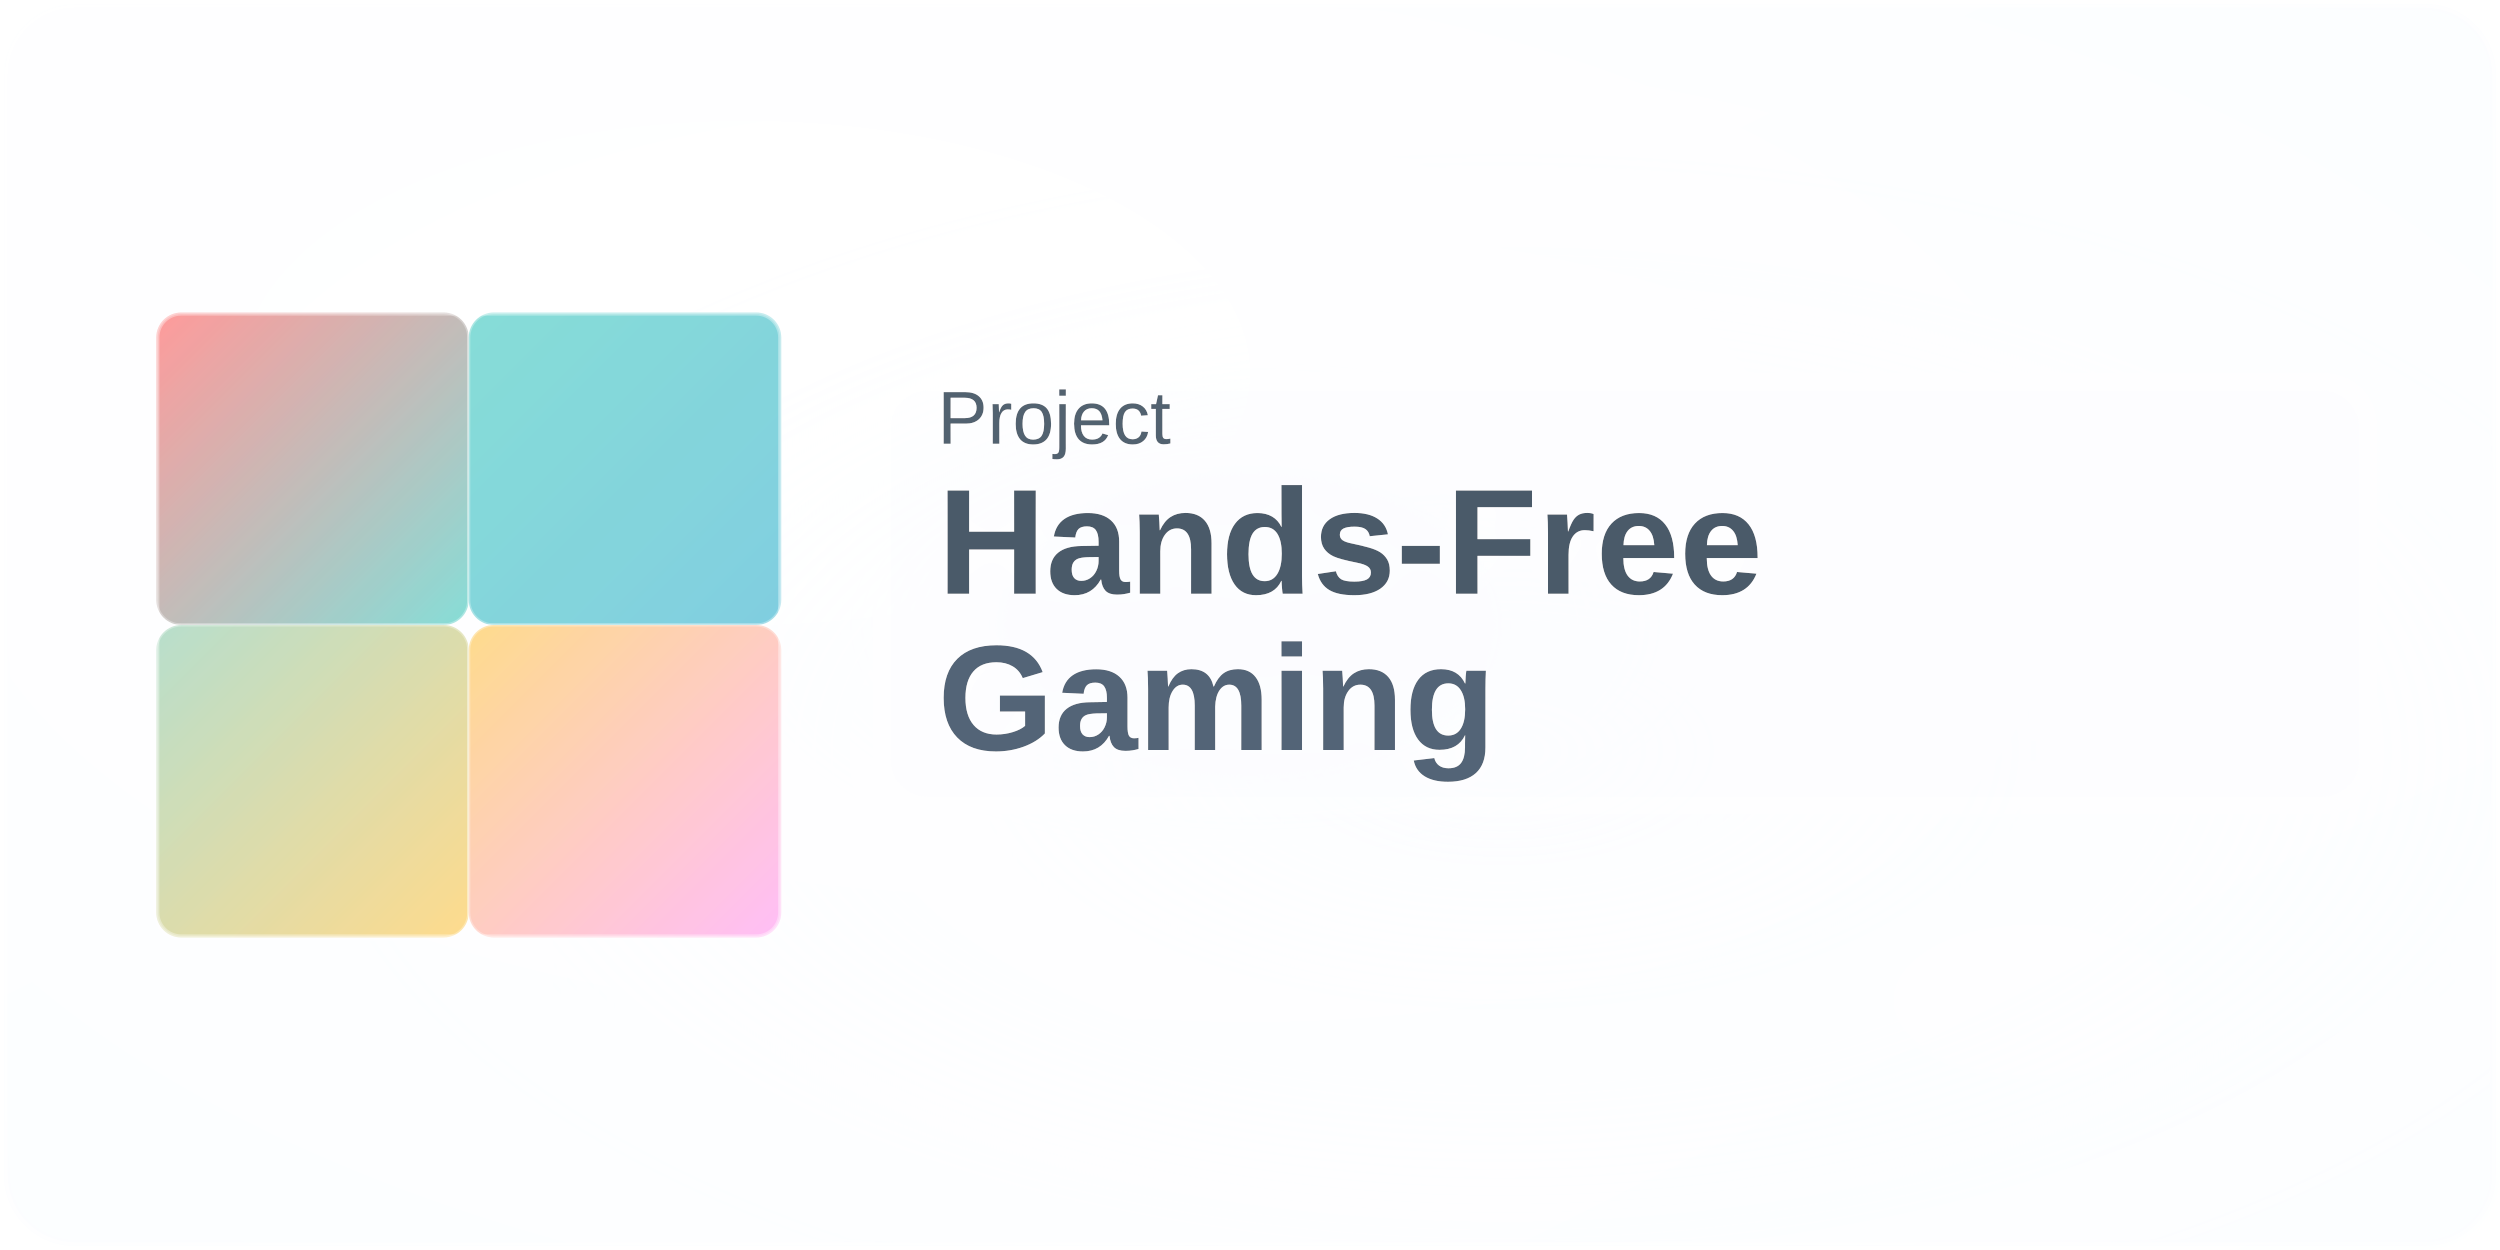
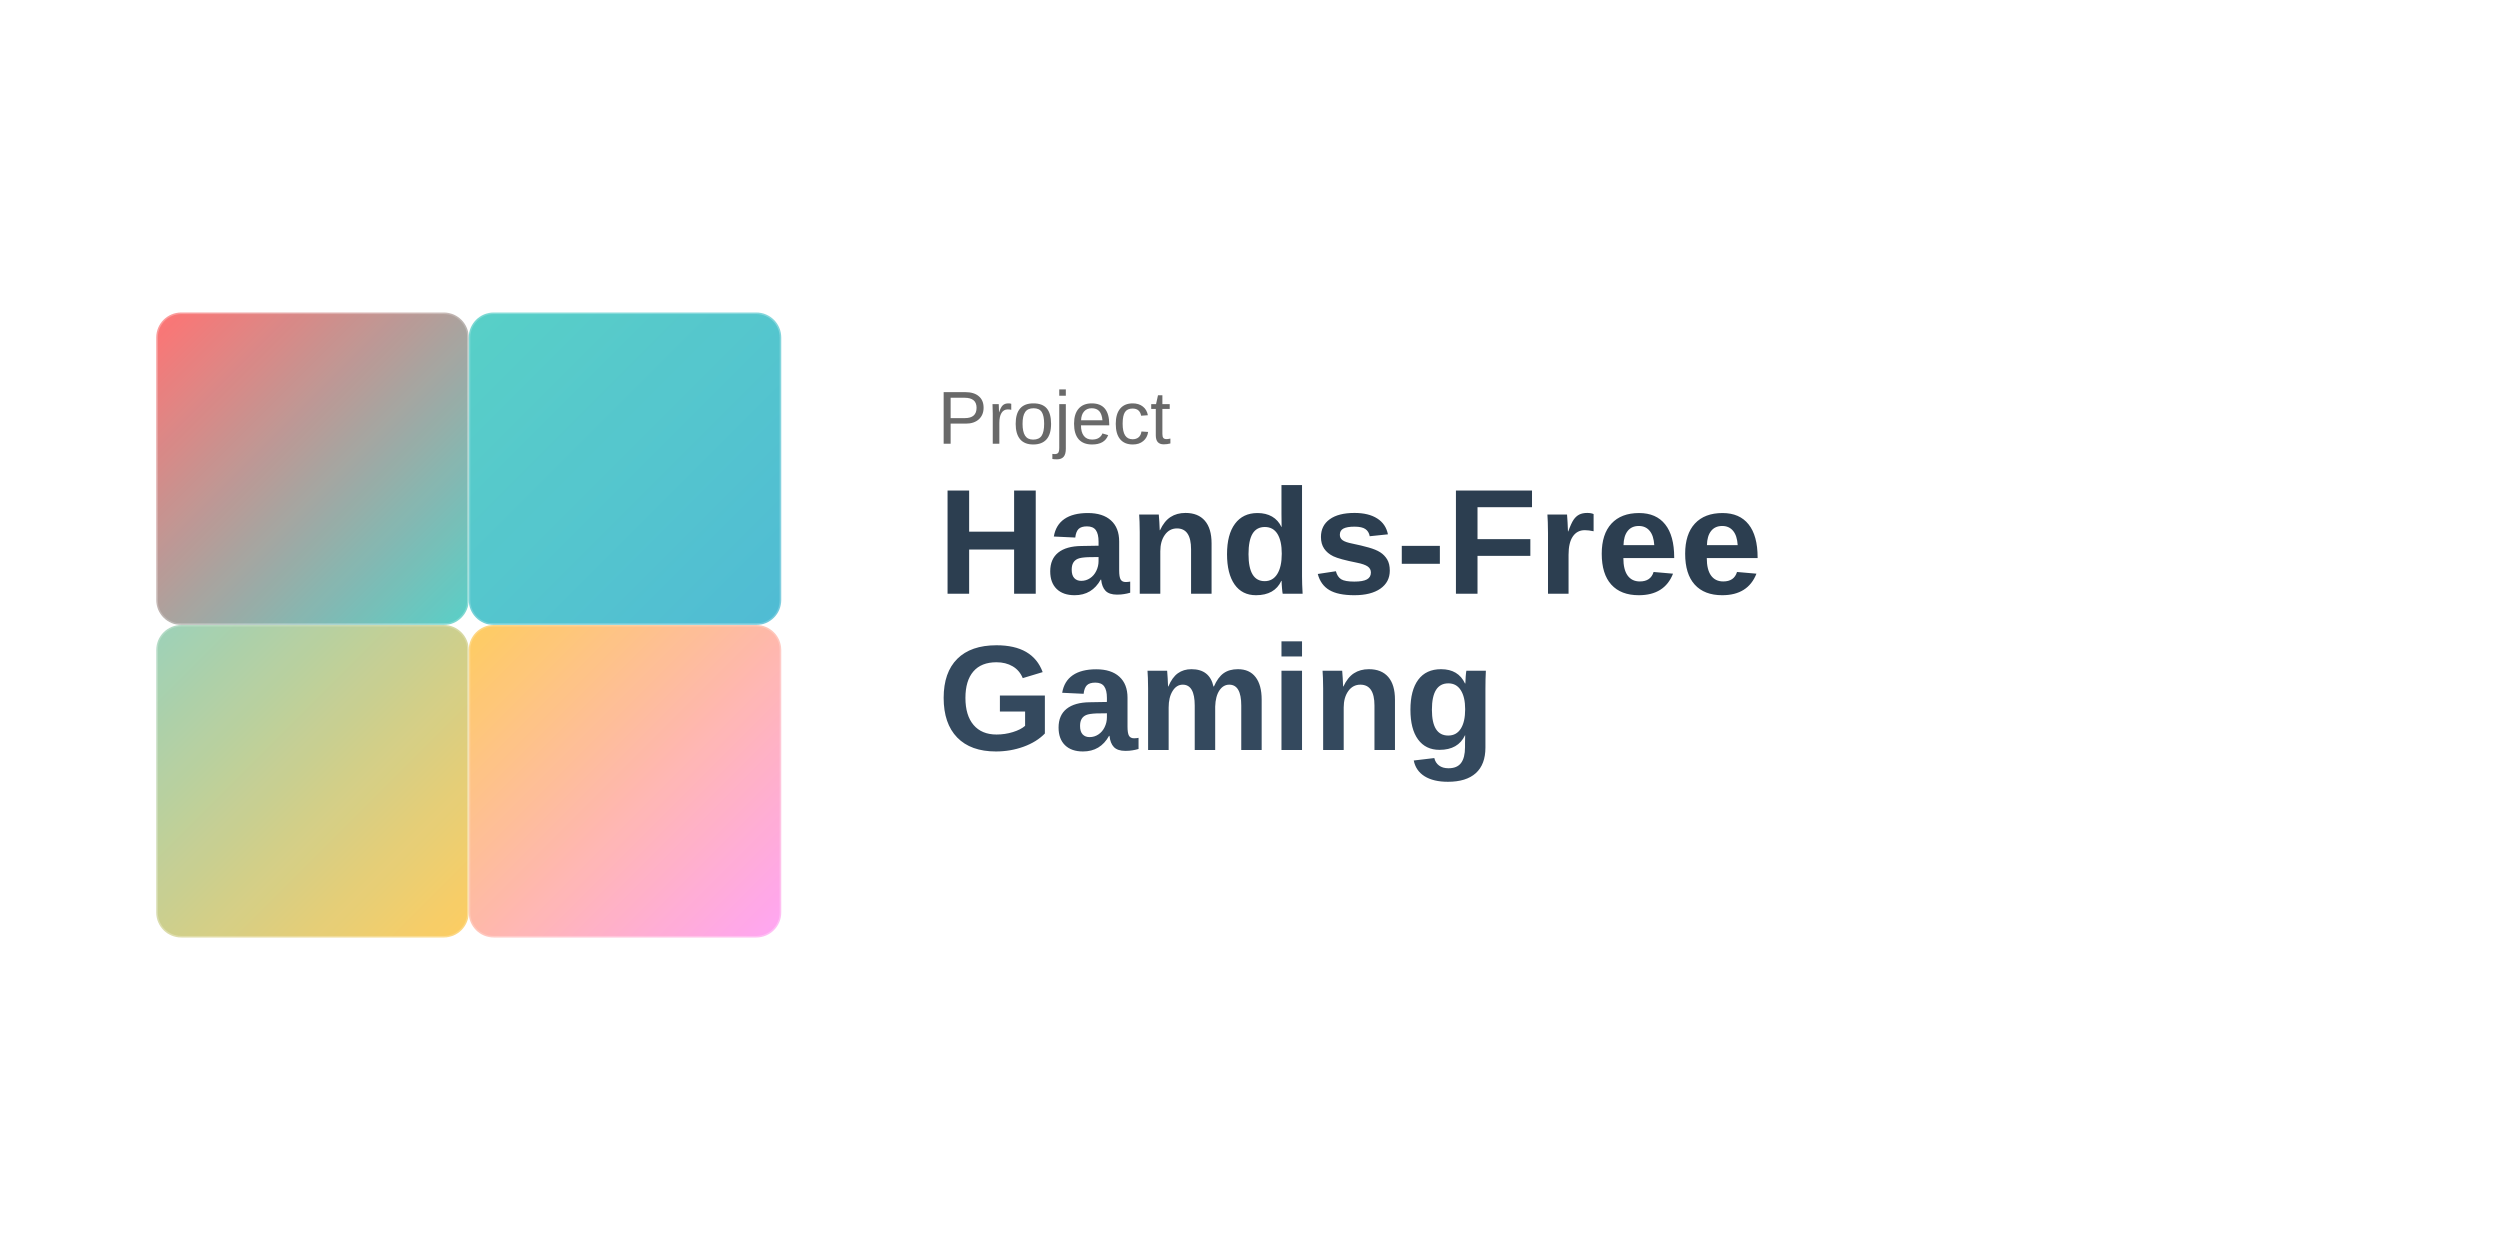
<svg xmlns="http://www.w3.org/2000/svg" width="800" height="400">
  <defs>
    <linearGradient id="animGrad1" x1="0%" y1="0%" x2="100%" y2="100%">
      <stop offset="0%" style="stop-color:#ff6b6b;stop-opacity:1">
        <animate attributeName="stop-color" values="#ff6b6b;#4ecdc4;#45b7d1;#ff6b6b" dur="6s" repeatCount="indefinite" />
      </stop>
      <stop offset="100%" style="stop-color:#4ecdc4;stop-opacity:1">
        <animate attributeName="stop-color" values="#4ecdc4;#45b7d1;#96ceb4;#4ecdc4" dur="6s" repeatCount="indefinite" />
      </stop>
    </linearGradient>
    <linearGradient id="animGrad2" x1="0%" y1="0%" x2="100%" y2="100%">
      <stop offset="0%" style="stop-color:#4ecdc4;stop-opacity:1">
        <animate attributeName="stop-color" values="#4ecdc4;#45b7d1;#ff9ff3;#4ecdc4" dur="6s" repeatCount="indefinite" />
      </stop>
      <stop offset="100%" style="stop-color:#45b7d1;stop-opacity:1">
        <animate attributeName="stop-color" values="#45b7d1;#ff9ff3;#feca57;#45b7d1" dur="6s" repeatCount="indefinite" />
      </stop>
    </linearGradient>
    <linearGradient id="animGrad3" x1="0%" y1="0%" x2="100%" y2="100%">
      <stop offset="0%" style="stop-color:#96ceb4;stop-opacity:1">
        <animate attributeName="stop-color" values="#96ceb4;#feca57;#ff6b6b;#96ceb4" dur="6s" repeatCount="indefinite" />
      </stop>
      <stop offset="100%" style="stop-color:#feca57;stop-opacity:1">
        <animate attributeName="stop-color" values="#feca57;#ff9ff3;#4ecdc4;#feca57" dur="6s" repeatCount="indefinite" />
      </stop>
    </linearGradient>
    <linearGradient id="animGrad4" x1="0%" y1="0%" x2="100%" y2="100%">
      <stop offset="0%" style="stop-color:#feca57;stop-opacity:1">
        <animate attributeName="stop-color" values="#feca57;#ff9ff3;#45b7d1;#feca57" dur="6s" repeatCount="indefinite" />
      </stop>
      <stop offset="100%" style="stop-color:#ff9ff3;stop-opacity:1">
        <animate attributeName="stop-color" values="#ff9ff3;#96ceb4;#ff6b6b;#ff9ff3" dur="6s" repeatCount="indefinite" />
      </stop>
    </linearGradient>
-     <linearGradient id="glassGrad1" x1="0%" y1="0%" x2="100%" y2="100%">
-       <stop offset="0%" style="stop-color:rgba(255,255,255,0.7);stop-opacity:1" />
-       <stop offset="50%" style="stop-color:rgba(255,255,255,0.45);stop-opacity:1" />
-       <stop offset="100%" style="stop-color:rgba(255,255,255,0.35);stop-opacity:1" />
+     <linearGradient id="glassGrad" x1="0%" y1="0%" x2="100%" y2="100%">
+       <stop offset="0%" style="stop-color:rgba(255,255,255,0.2);stop-opacity:1" />
+       <stop offset="50%" style="stop-color:rgba(255,255,255,0.1);stop-opacity:1" />
+       <stop offset="100%" style="stop-color:rgba(255,255,255,0.05);stop-opacity:1" />
    </linearGradient>
-     <radialGradient id="glassRadial" cx="30%" cy="30%" r="70%">
-       <stop offset="0%" style="stop-color:rgba(255,255,255,0.6);stop-opacity:1" />
-       <stop offset="100%" style="stop-color:rgba(255,255,255,0.25);stop-opacity:1" />
-     </radialGradient>
-     <radialGradient id="fogGradient" cx="50%" cy="50%" r="70%">
-       <stop offset="0%" style="stop-color:rgba(240,248,255,0.8);stop-opacity:1" />
-       <stop offset="30%" style="stop-color:rgba(255,255,255,0.6);stop-opacity:1" />
-       <stop offset="60%" style="stop-color:rgba(255,255,255,0.4);stop-opacity:1" />
-       <stop offset="100%" style="stop-color:rgba(255,255,255,0.2);stop-opacity:1" />
-     </radialGradient>
-     <radialGradient id="fogLayer1" cx="40%" cy="40%" r="50%">
-       <stop offset="0%" style="stop-color:rgba(255,255,255,0.5);stop-opacity:1" />
-       <stop offset="100%" style="stop-color:rgba(255,255,255,0.1);stop-opacity:1" />
-     </radialGradient>
-     <radialGradient id="fogLayer2" cx="60%" cy="60%" r="60%">
-       <stop offset="0%" style="stop-color:rgba(248,250,255,0.4);stop-opacity:1" />
-       <stop offset="100%" style="stop-color:rgba(255,255,255,0.05);stop-opacity:1" />
-     </radialGradient>
+     <path id="smokePath1" d="M0,50 Q200,20 400,50 T800,50" fill="none" stroke="rgba(255,255,255,0.15)" stroke-width="2" opacity="0.6">
+       <animateTransform attributeName="transform" type="translate" values="0,0; 50,10; 0,0; -30,5; 0,0" dur="12s" repeatCount="indefinite" />
+       <animate attributeName="opacity" values="0.3;0.7;0.3;0.5;0.3" dur="12s" repeatCount="indefinite" />
+     </path>
+     <path id="smokePath2" d="M0,150 Q300,120 600,150 T800,150" fill="none" stroke="rgba(255,255,255,0.12)" stroke-width="1.5" opacity="0.4">
+       <animateTransform attributeName="transform" type="translate" values="0,0; -40,15; 0,0; 60,-8; 0,0" dur="15s" repeatCount="indefinite" />
+       <animate attributeName="opacity" values="0.2;0.6;0.2;0.4;0.2" dur="15s" repeatCount="indefinite" />
+     </path>
+     <path id="smokePath3" d="M0,250 Q250,220 500,250 T800,250" fill="none" stroke="rgba(255,255,255,0.08)" stroke-width="1" opacity="0.5">
+       <animateTransform attributeName="transform" type="translate" values="0,0; 30,-12; 0,0; -50,18; 0,0" dur="18s" repeatCount="indefinite" />
+       <animate attributeName="opacity" values="0.1;0.5;0.1;0.3;0.1" dur="18s" repeatCount="indefinite" />
+     </path>
+     <path id="wave1" d="M0,300 Q200,280 400,300 T800,300" fill="none" stroke="rgba(255,255,255,0.1)" stroke-width="1.5" opacity="0.4">
+       <animateTransform attributeName="transform" type="translate" values="0,0; 70,5; 0,0; -40,10; 0,0" dur="20s" repeatCount="indefinite" />
+     </path>
+     <circle id="particle1" cx="100" cy="100" r="1.5" fill="rgba(255,255,255,0.3)" opacity="0.6">
+       <animateTransform attributeName="transform" type="translate" values="0,0; 200,50; 400,-30; 600,40; 800,0" dur="25s" repeatCount="indefinite" />
+       <animate attributeName="opacity" values="0.2;0.8;0.2;0.6;0.2" dur="25s" repeatCount="indefinite" />
+     </circle>
+     <circle id="particle2" cx="300" cy="200" r="1" fill="rgba(255,255,255,0.25)" opacity="0.4">
+       <animateTransform attributeName="transform" type="translate" values="0,0; -150,80; -300,-40; -450,60; -600,0" dur="30s" repeatCount="indefinite" />
+       <animate attributeName="opacity" values="0.1;0.6;0.1;0.4;0.1" dur="30s" repeatCount="indefinite" />
+     </circle>
    <filter id="blur" x="-50%" y="-50%" width="200%" height="200%">
-       <feGaussianBlur in="SourceGraphic" stdDeviation="1.5" />
-     </filter>
-     <filter id="backdropBlur" x="0%" y="0%" width="100%" height="100%">
-       <feGaussianBlur in="SourceGraphic" stdDeviation="8" />
-       <feColorMatrix values="1 0 0 0 0  0 1 0 0 0  0 0 1 0 0  0 0 0 0.15 0" />
+       <feGaussianBlur in="SourceGraphic" stdDeviation="1" />
    </filter>
  </defs>
-   <rect x="0" y="0" width="800" height="400" rx="24" ry="24" fill="rgba(240,248,255,0.6)" stroke="none" />
-   <rect x="0" y="0" width="800" height="400" rx="24" ry="24" fill="url(#glassGrad1)" stroke="rgba(255,255,255,0.7)" stroke-width="3" />
-   <rect x="0" y="0" width="800" height="400" rx="24" ry="24" fill="url(#fogGradient)" stroke="none" />
-   <rect x="0" y="0" width="800" height="400" rx="24" ry="24" fill="url(#fogLayer1)" stroke="none" filter="url(#blur)" />
-   <rect x="0" y="0" width="800" height="400" rx="24" ry="24" fill="url(#fogLayer2)" stroke="none" filter="url(#blur)" />
-   <rect x="0" y="0" width="800" height="400" rx="24" ry="24" fill="url(#glassRadial)" stroke="none" filter="url(#blur)" />
-   <rect x="2" y="2" width="796" height="396" rx="22" ry="22" fill="none" stroke="rgba(255,255,255,0.6)" stroke-width="1" />
-   <ellipse cx="150" cy="80" rx="50" ry="30" fill="rgba(255,255,255,0.3)" stroke="rgba(255,255,255,0.4)" stroke-width="1" filter="url(#blur)">
-     <animate attributeName="opacity" values="0.4;0.7;0.4" dur="4s" repeatCount="indefinite" />
+   <rect x="0" y="0" width="800" height="400" rx="20" ry="20" fill="rgba(255,255,255,0.08)" stroke="rgba(255,255,255,0.2)" stroke-width="1" />
+   <g opacity="0.7" filter="url(#blur)">
+     <use href="#smokePath1" />
+     <use href="#smokePath2" />
+     <use href="#smokePath3" />
+     <use href="#wave1" />
+     <use href="#particle1" />
+     <use href="#particle2" />
+   </g>
+   <rect x="0" y="0" width="800" height="400" rx="20" ry="20" fill="url(#glassGrad)" stroke="rgba(255,255,255,0.25)" stroke-width="1" />
+   <rect x="1" y="1" width="798" height="398" rx="19" ry="19" fill="none" stroke="rgba(255,255,255,0.3)" stroke-width="0.5" />
+   <ellipse cx="120" cy="80" rx="30" ry="18" fill="rgba(255,255,255,0.1)" stroke="rgba(255,255,255,0.15)" stroke-width="0.5" filter="url(#blur)">
+     <animateTransform attributeName="transform" type="translate" values="0,0; 20,10; 0,0; -15,5; 0,0" dur="8s" repeatCount="indefinite" />
+     <animate attributeName="opacity" values="0.3;0.6;0.3" dur="8s" repeatCount="indefinite" />
  </ellipse>
-   <ellipse cx="650" cy="320" rx="45" ry="25" fill="rgba(255,255,255,0.25)" stroke="rgba(255,255,255,0.35)" stroke-width="1" filter="url(#blur)">
-     <animate attributeName="opacity" values="0.3;0.6;0.3" dur="5s" repeatCount="indefinite" />
-   </ellipse>
-   <ellipse cx="400" cy="200" rx="80" ry="50" fill="rgba(248,250,255,0.4)" stroke="none" filter="url(#blur)">
-     <animate attributeName="opacity" values="0.3;0.5;0.3" dur="6s" repeatCount="indefinite" />
+   <ellipse cx="650" cy="300" rx="25" ry="15" fill="rgba(255,255,255,0.08)" stroke="rgba(255,255,255,0.12)" stroke-width="0.5" filter="url(#blur)">
+     <animateTransform attributeName="transform" type="translate" values="0,0; -25,15; 0,0; 30,-8; 0,0" dur="10s" repeatCount="indefinite" />
+     <animate attributeName="opacity" values="0.2;0.5;0.2" dur="10s" repeatCount="indefinite" />
  </ellipse>
  <g transform="translate(50, 100)">
-     <rect x="0" y="0" width="100" height="100" fill="url(#animGrad1)" rx="8" ry="8" stroke="rgba(255,255,255,0.3)" stroke-width="1" />
-     <rect x="100" y="0" width="100" height="100" fill="url(#animGrad2)" rx="8" ry="8" stroke="rgba(255,255,255,0.3)" stroke-width="1" />
-     <rect x="0" y="100" width="100" height="100" fill="url(#animGrad3)" rx="8" ry="8" stroke="rgba(255,255,255,0.3)" stroke-width="1" />
-     <rect x="100" y="100" width="100" height="100" fill="url(#animGrad4)" rx="8" ry="8" stroke="rgba(255,255,255,0.3)" stroke-width="1" />
-     <rect x="0" y="0" width="200" height="200" rx="8" ry="8" fill="rgba(255,255,255,0.2)" stroke="rgba(255,255,255,0.35)" stroke-width="2" />
+     <rect x="0" y="0" width="100" height="100" fill="url(#animGrad1)" rx="8" ry="8" stroke="rgba(255,255,255,0.2)" stroke-width="1" />
+     <rect x="100" y="0" width="100" height="100" fill="url(#animGrad2)" rx="8" ry="8" stroke="rgba(255,255,255,0.2)" stroke-width="1" />
+     <rect x="0" y="100" width="100" height="100" fill="url(#animGrad3)" rx="8" ry="8" stroke="rgba(255,255,255,0.2)" stroke-width="1" />
+     <rect x="100" y="100" width="100" height="100" fill="url(#animGrad4)" rx="8" ry="8" stroke="rgba(255,255,255,0.2)" stroke-width="1" />
+     <rect x="0" y="0" width="200" height="200" rx="8" ry="8" fill="rgba(255,255,255,0.06)" stroke="rgba(255,255,255,0.1)" stroke-width="1" />
  </g>
  <g transform="translate(300, 0)">
-     <rect x="-20" y="120" width="480" height="140" rx="16" ry="16" fill="rgba(255,255,255,0.25)" stroke="rgba(255,255,255,0.4)" stroke-width="2" filter="url(#blur)" />
-     <rect x="-15" y="125" width="470" height="130" rx="12" ry="12" fill="rgba(248,250,255,0.15)" stroke="none" />
-     <text x="0" y="142" font-family="Arial, sans-serif" font-size="24" font-weight="400" fill="#2c3e50" opacity="0.95" filter="drop-shadow(0 1px 3px rgba(255,255,255,0.8))">
+     <rect x="-20" y="120" width="480" height="140" rx="12" ry="12" fill="rgba(255,255,255,0.05)" stroke="rgba(255,255,255,0.1)" stroke-width="1" filter="url(#blur)" />
+     <text x="0" y="142" font-family="Arial, sans-serif" font-size="24" font-weight="400" fill="#444" opacity="0.8">
      Project
    </text>
-     <text x="0" y="190" font-family="Arial, sans-serif" font-size="48" font-weight="bold" fill="#2c3e50" filter="drop-shadow(0 2px 6px rgba(255,255,255,0.6))">
+     <text x="0" y="190" font-family="Arial, sans-serif" font-size="48" font-weight="bold" fill="#2c3e50">
      Hands-Free
      <animate attributeName="fill" values="#2c3e50;#e74c3c;#3498db;#2ecc71;#2c3e50" dur="8s" repeatCount="indefinite" />
    </text>
-     <text x="0" y="240" font-family="Arial, sans-serif" font-size="48" font-weight="bold" fill="#34495e" filter="drop-shadow(0 2px 6px rgba(255,255,255,0.6))">
+     <text x="0" y="240" font-family="Arial, sans-serif" font-size="48" font-weight="bold" fill="#34495e">
      Gaming
      <animate attributeName="fill" values="#34495e;#9b59b6;#f39c12;#1abc9c;#34495e" dur="8s" repeatCount="indefinite" />
    </text>
  </g>
-   <rect x="0" y="0" width="800" height="400" rx="24" ry="24" fill="rgba(255,255,255,0.15)" stroke="rgba(255,255,255,0.6)" stroke-width="2.5" />
</svg>
